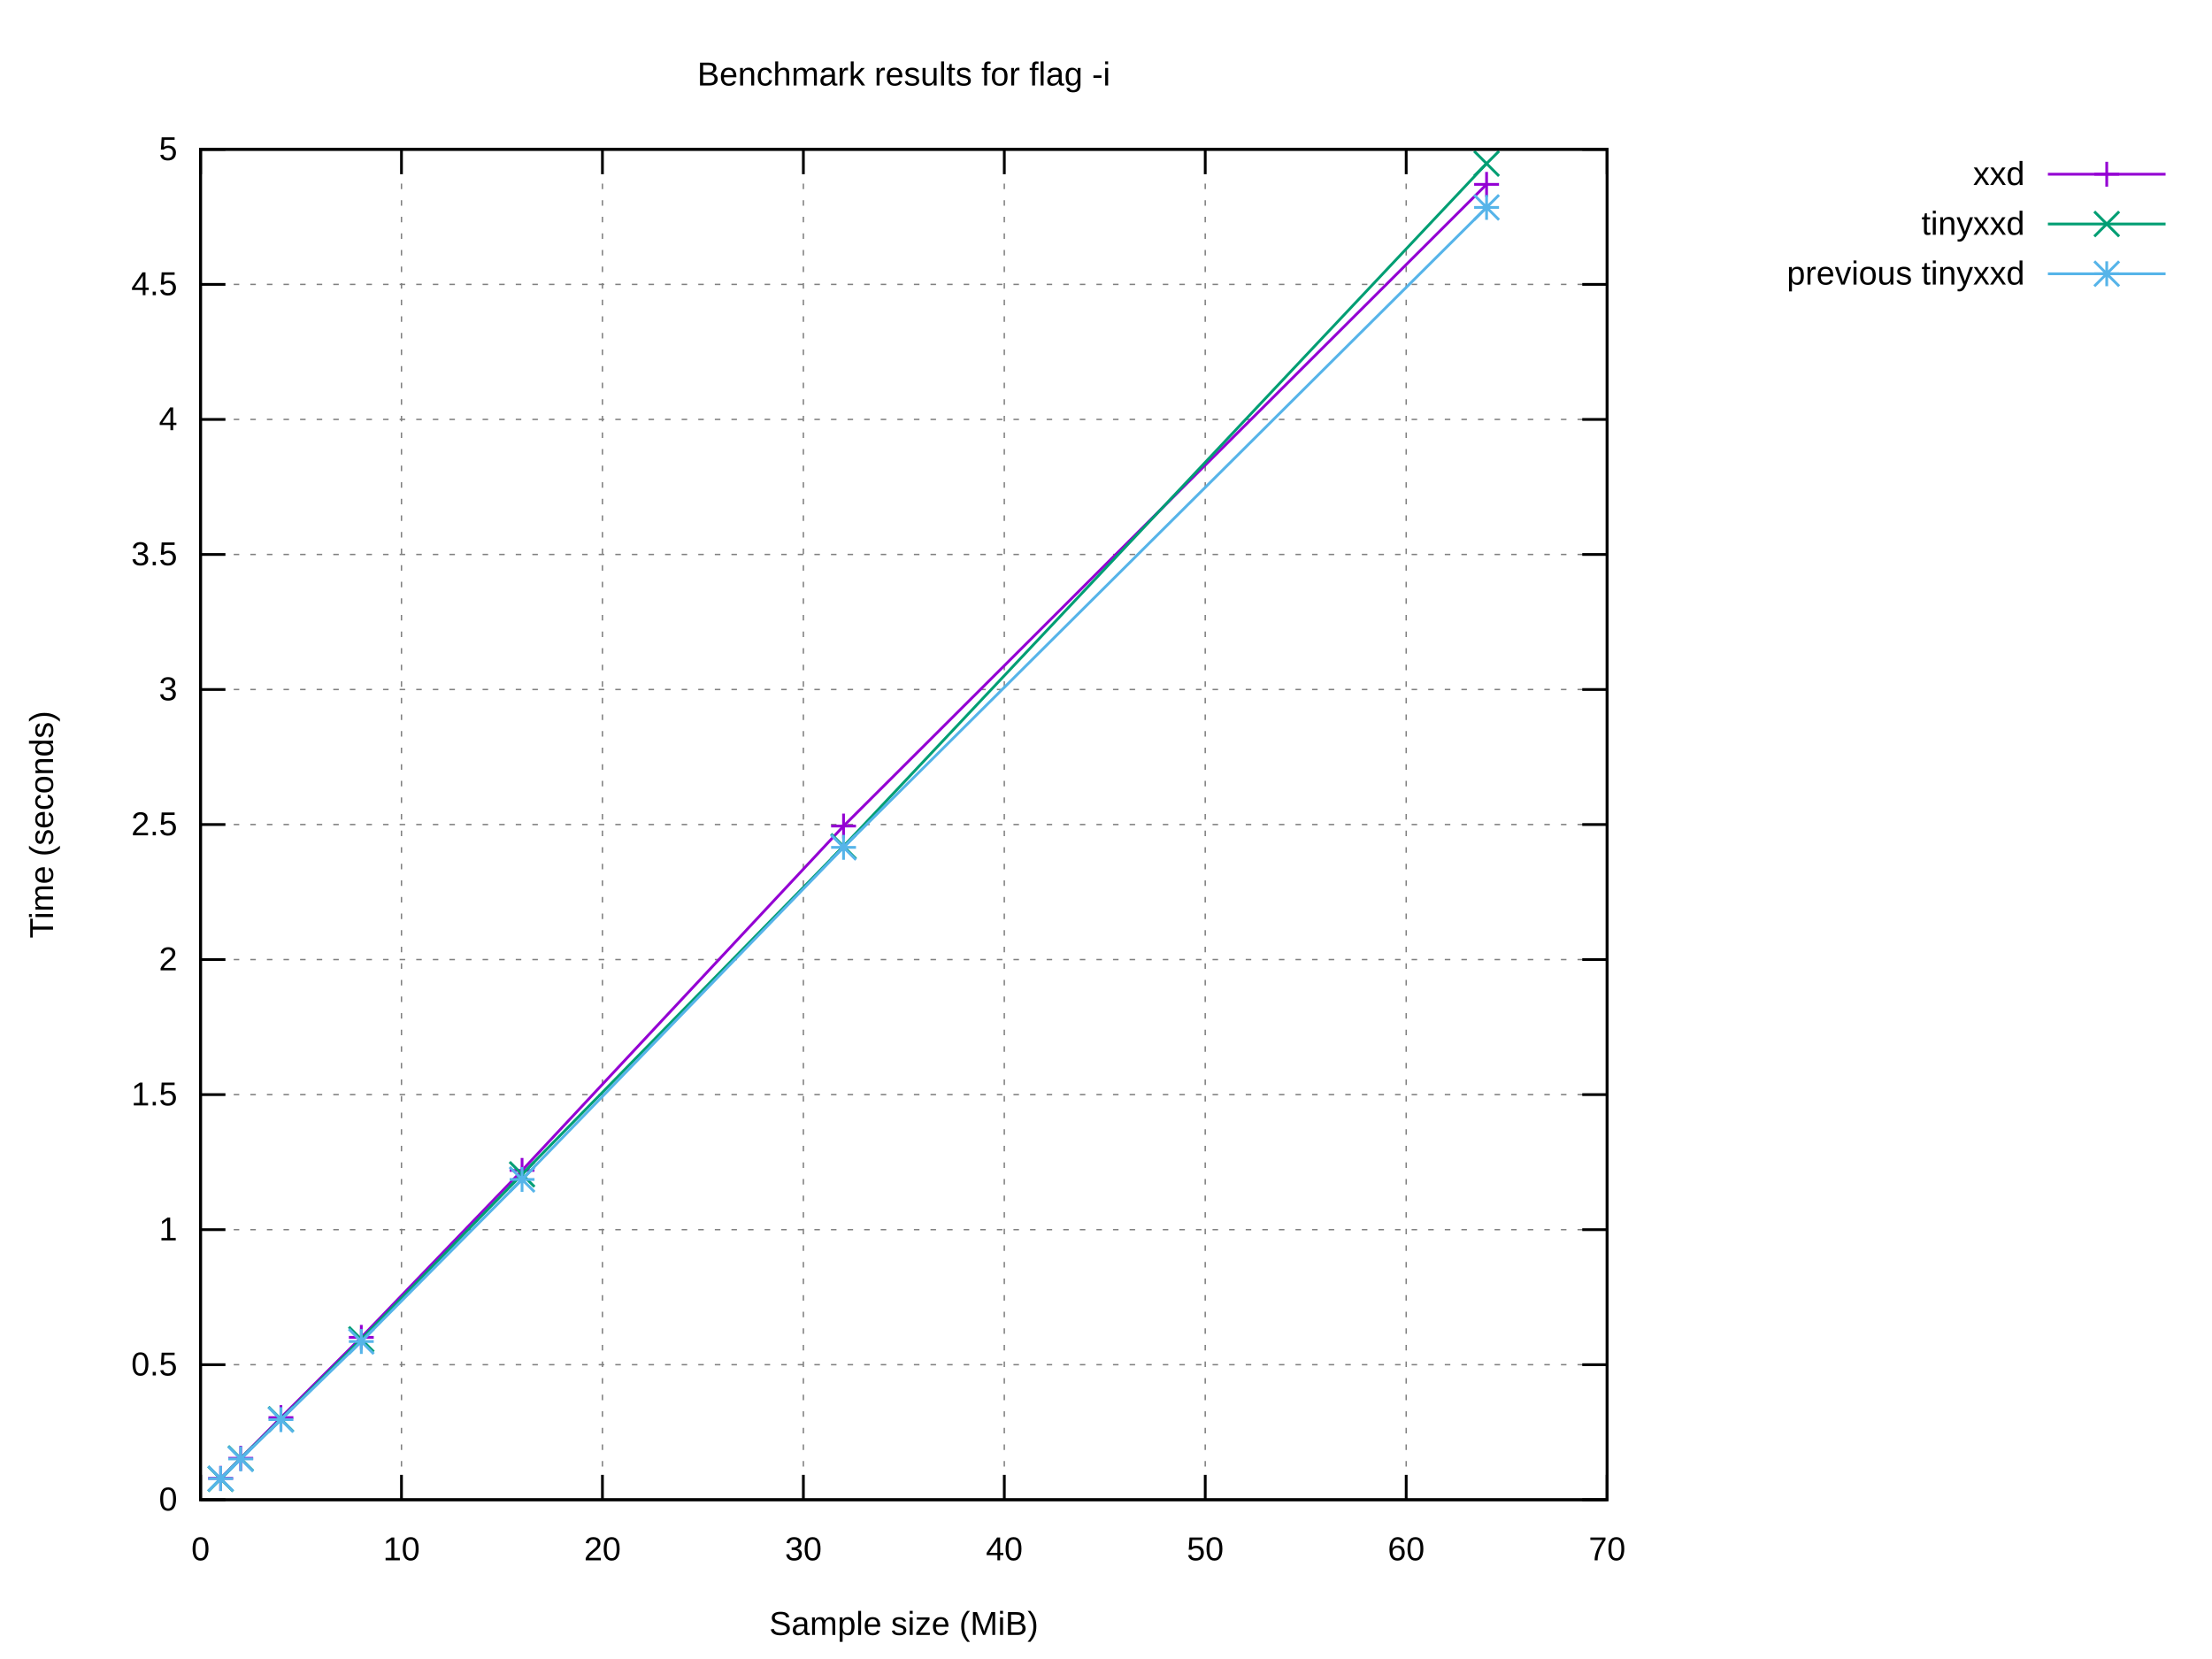
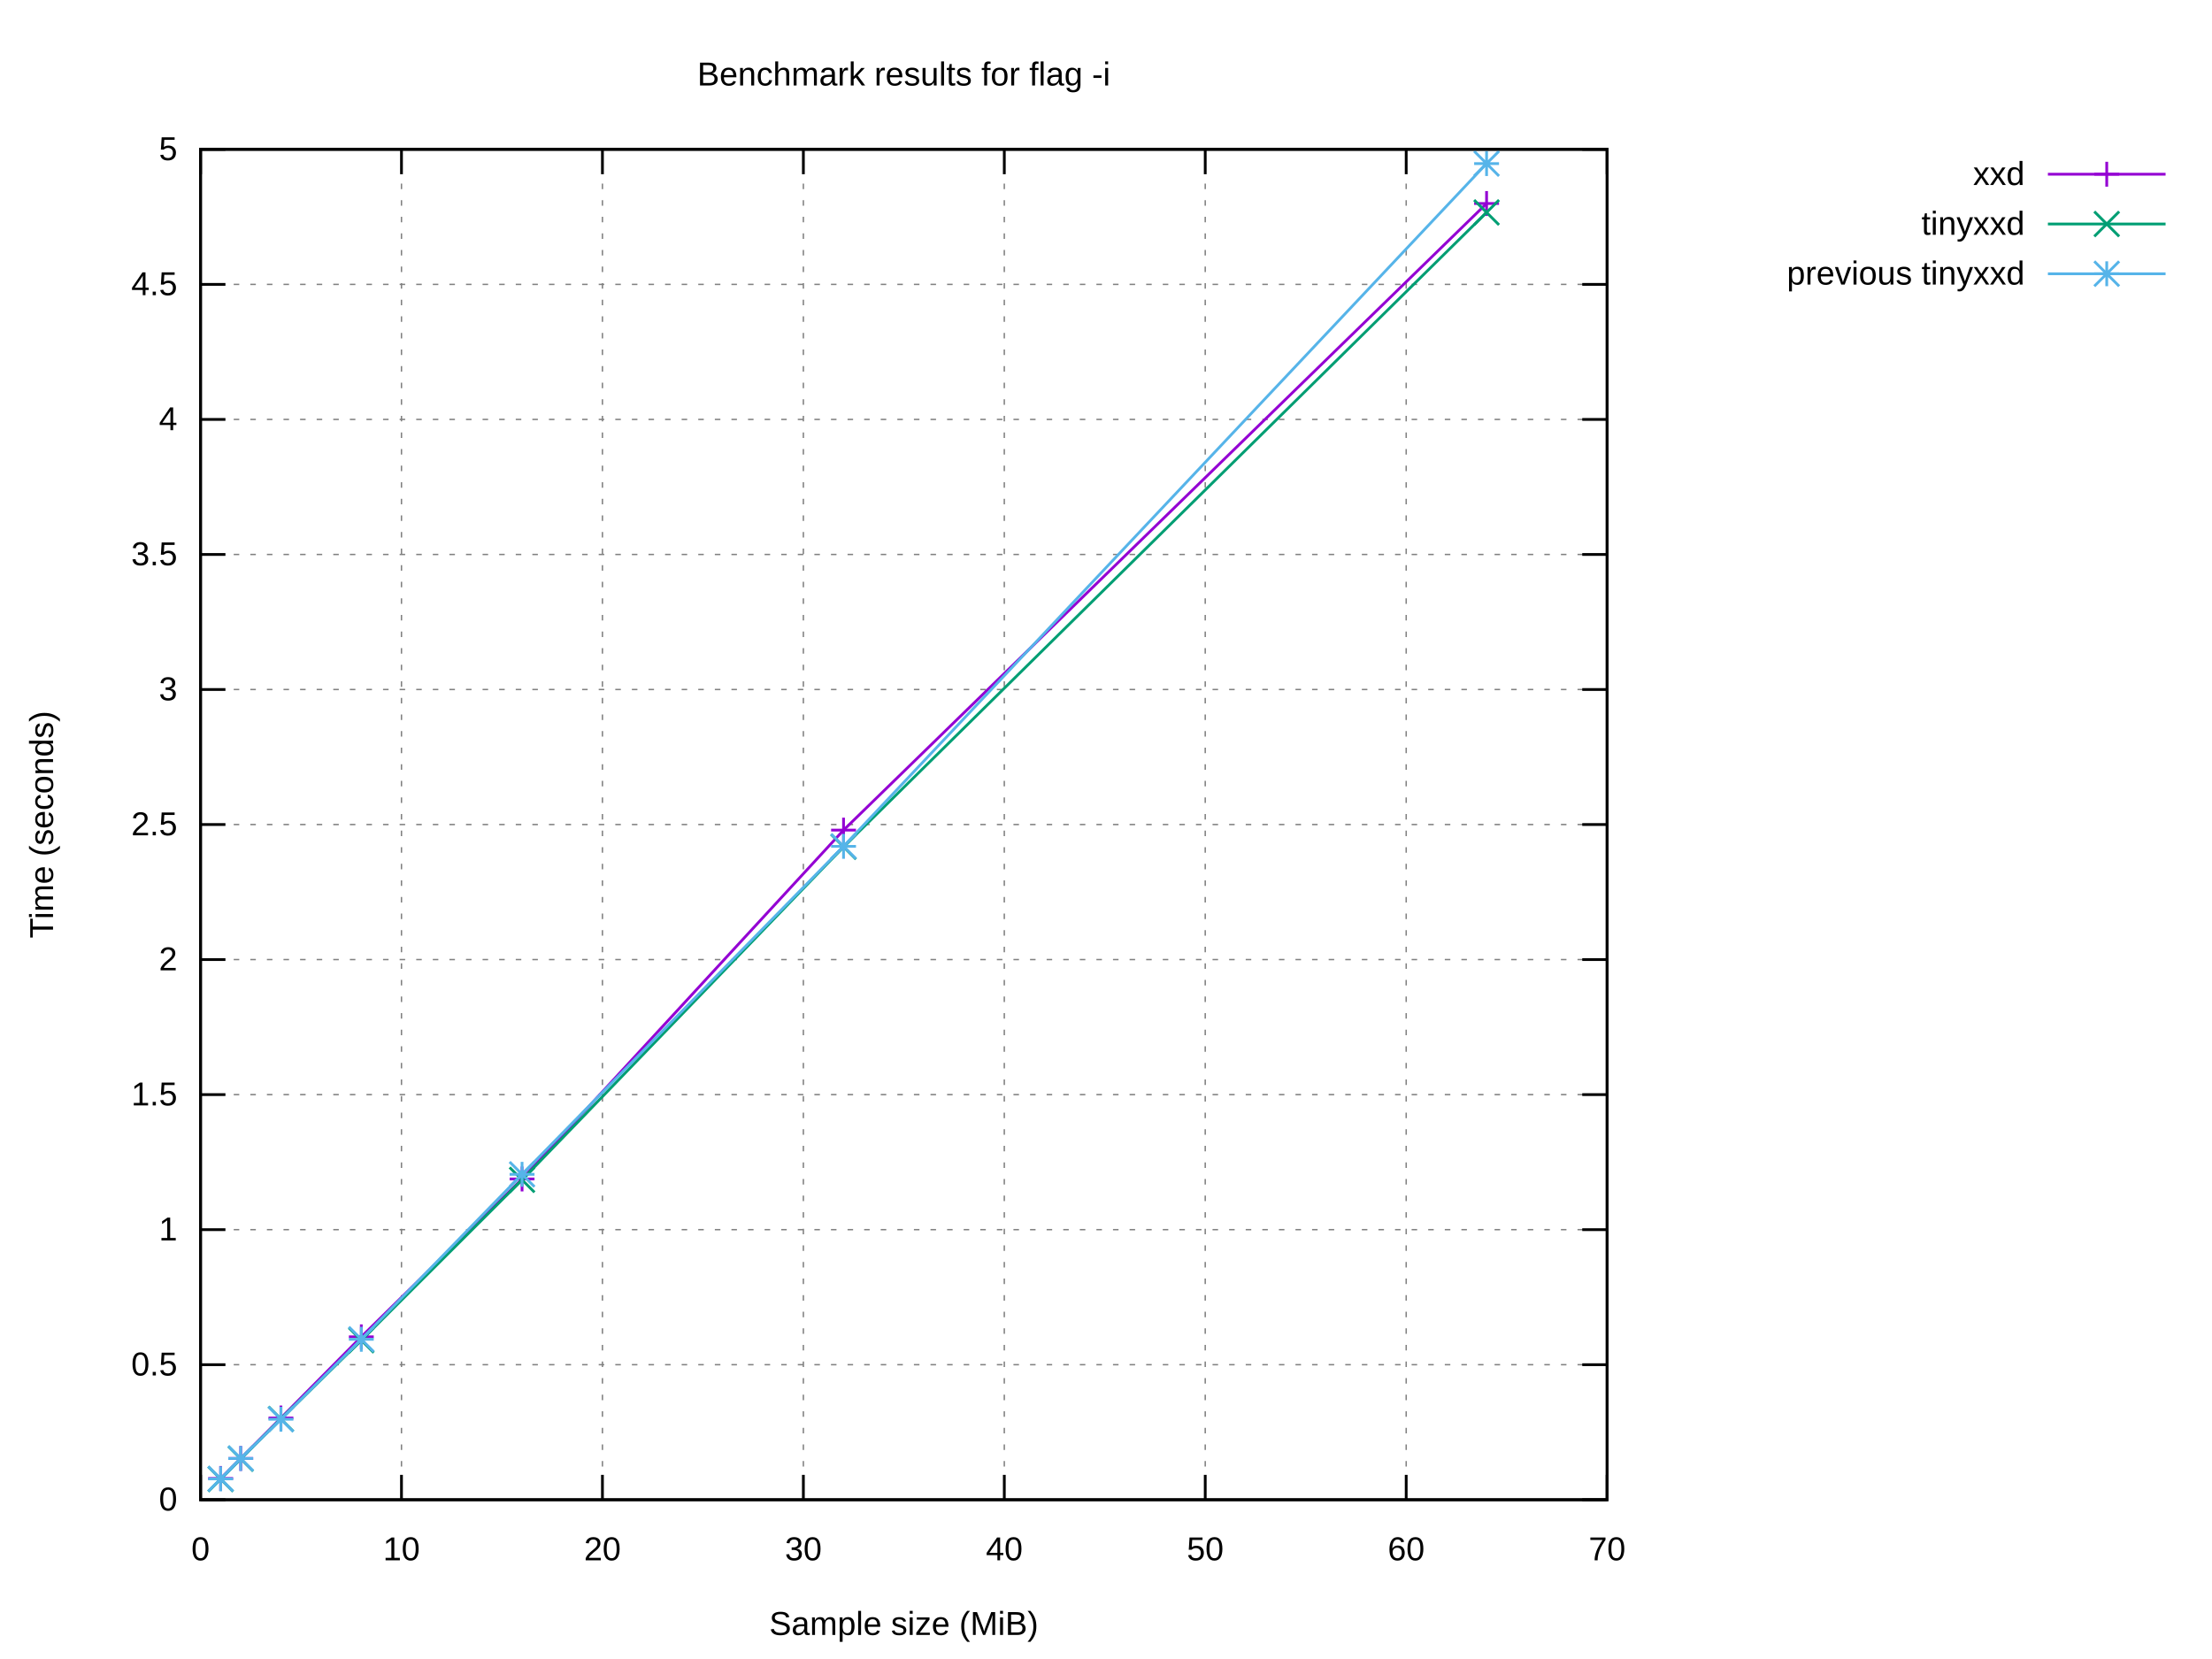
<svg xmlns="http://www.w3.org/2000/svg" xmlns:xlink="http://www.w3.org/1999/xlink" width="800" height="600" viewBox="0 0 800 600">
  <g id="gnuplot_canvas">
    <rect x="0" y="0" width="800" height="600" fill="#ffffff" />
    <defs>
      <circle id="gpDot" r="0.5" stroke-width="0.5" stroke="currentColor" />
      <path id="gpPt0" stroke-width="0.222" stroke="currentColor" d="M-1,0 h2 M0,-1 v2" />
      <path id="gpPt1" stroke-width="0.222" stroke="currentColor" d="M-1,-1 L1,1 M1,-1 L-1,1" />
      <path id="gpPt2" stroke-width="0.222" stroke="currentColor" d="M-1,0 L1,0 M0,-1 L0,1 M-1,-1 L1,1 M-1,1 L1,-1" />
      <rect id="gpPt3" stroke-width="0.222" stroke="currentColor" x="-1" y="-1" width="2" height="2" />
      <rect id="gpPt4" stroke-width="0.222" stroke="currentColor" fill="currentColor" x="-1" y="-1" width="2" height="2" />
      <circle id="gpPt5" stroke-width="0.222" stroke="currentColor" cx="0" cy="0" r="1" />
      <use xlink:href="#gpPt5" id="gpPt6" fill="currentColor" stroke="none" />
      <path id="gpPt7" stroke-width="0.222" stroke="currentColor" d="M0,-1.33 L-1.33,0.67 L1.33,0.67 z" />
      <use xlink:href="#gpPt7" id="gpPt8" fill="currentColor" stroke="none" />
      <use xlink:href="#gpPt7" id="gpPt9" stroke="currentColor" transform="rotate(180)" />
      <use xlink:href="#gpPt9" id="gpPt10" fill="currentColor" stroke="none" />
      <use xlink:href="#gpPt3" id="gpPt11" stroke="currentColor" transform="rotate(45)" />
      <use xlink:href="#gpPt11" id="gpPt12" fill="currentColor" stroke="none" />
      <path id="gpPt13" stroke-width="0.222" stroke="currentColor" d="M0,1.330 L1.265,0.411 L0.782,-1.067 L-0.782,-1.076 L-1.265,0.411 z" />
      <use xlink:href="#gpPt13" id="gpPt14" fill="currentColor" stroke="none" />
      <filter id="textbox" filterUnits="objectBoundingBox" x="0" y="0" height="1" width="1">
        <feFlood flood-color="#FFFFFF" flood-opacity="1" result="bgnd" />
        <feComposite in="SourceGraphic" in2="bgnd" operator="atop" />
      </filter>
      <filter id="greybox" filterUnits="objectBoundingBox" x="0" y="0" height="1" width="1">
        <feFlood flood-color="lightgrey" flood-opacity="1" result="grey" />
        <feComposite in="SourceGraphic" in2="grey" operator="atop" />
      </filter>
    </defs>
    <g fill="none" color="#FFFFFF" stroke="currentColor" stroke-width="1.00" stroke-linecap="butt" stroke-linejoin="miter">
</g>
    <g fill="none" color="black" stroke="currentColor" stroke-width="1.00" stroke-linecap="butt" stroke-linejoin="miter">
</g>
    <g fill="none" color="black" stroke="black" stroke-width="0.50" stroke-linecap="butt" stroke-linejoin="miter">
</g>
    <g fill="none" color="gray" stroke="currentColor" stroke-width="0.50" stroke-linecap="butt" stroke-linejoin="miter">
      <path stroke="gray" stroke-dasharray="2,4" class="gridline" d="M72.53,542.40 L581.24,542.40  " />
    </g>
    <g fill="none" color="gray" stroke="gray" stroke-width="1.00" stroke-linecap="butt" stroke-linejoin="miter">
</g>
    <g fill="none" color="black" stroke="currentColor" stroke-width="1.00" stroke-linecap="butt" stroke-linejoin="miter">
      <path stroke="black" d="M72.53,542.40 L81.53,542.40 M581.24,542.40 L572.24,542.40  " />
      <g transform="translate(64.14,546.30)" stroke="none" fill="black" font-family="Arial" font-size="12.00" text-anchor="end">
        <text>
          <tspan font-family="Arial"> 0</tspan>
        </text>
      </g>
    </g>
    <g fill="none" color="black" stroke="currentColor" stroke-width="1.00" stroke-linecap="butt" stroke-linejoin="miter">
</g>
    <g fill="none" color="black" stroke="black" stroke-width="0.50" stroke-linecap="butt" stroke-linejoin="miter">
</g>
    <g fill="none" color="gray" stroke="currentColor" stroke-width="0.50" stroke-linecap="butt" stroke-linejoin="miter">
      <path stroke="gray" stroke-dasharray="2,4" class="gridline" d="M72.53,493.56 L581.24,493.56  " />
    </g>
    <g fill="none" color="gray" stroke="gray" stroke-width="1.00" stroke-linecap="butt" stroke-linejoin="miter">
</g>
    <g fill="none" color="black" stroke="currentColor" stroke-width="1.00" stroke-linecap="butt" stroke-linejoin="miter">
      <path stroke="black" d="M72.53,493.56 L81.53,493.56 M581.24,493.56 L572.24,493.56  " />
      <g transform="translate(64.14,497.46)" stroke="none" fill="black" font-family="Arial" font-size="12.00" text-anchor="end">
        <text>
          <tspan font-family="Arial"> 0.5</tspan>
        </text>
      </g>
    </g>
    <g fill="none" color="black" stroke="currentColor" stroke-width="1.00" stroke-linecap="butt" stroke-linejoin="miter">
</g>
    <g fill="none" color="black" stroke="black" stroke-width="0.50" stroke-linecap="butt" stroke-linejoin="miter">
</g>
    <g fill="none" color="gray" stroke="currentColor" stroke-width="0.50" stroke-linecap="butt" stroke-linejoin="miter">
      <path stroke="gray" stroke-dasharray="2,4" class="gridline" d="M72.53,444.72 L581.24,444.72  " />
    </g>
    <g fill="none" color="gray" stroke="gray" stroke-width="1.00" stroke-linecap="butt" stroke-linejoin="miter">
</g>
    <g fill="none" color="black" stroke="currentColor" stroke-width="1.00" stroke-linecap="butt" stroke-linejoin="miter">
      <path stroke="black" d="M72.53,444.72 L81.53,444.72 M581.24,444.72 L572.24,444.72  " />
      <g transform="translate(64.14,448.62)" stroke="none" fill="black" font-family="Arial" font-size="12.00" text-anchor="end">
        <text>
          <tspan font-family="Arial"> 1</tspan>
        </text>
      </g>
    </g>
    <g fill="none" color="black" stroke="currentColor" stroke-width="1.00" stroke-linecap="butt" stroke-linejoin="miter">
</g>
    <g fill="none" color="black" stroke="black" stroke-width="0.50" stroke-linecap="butt" stroke-linejoin="miter">
</g>
    <g fill="none" color="gray" stroke="currentColor" stroke-width="0.50" stroke-linecap="butt" stroke-linejoin="miter">
      <path stroke="gray" stroke-dasharray="2,4" class="gridline" d="M72.53,395.88 L581.24,395.88  " />
    </g>
    <g fill="none" color="gray" stroke="gray" stroke-width="1.00" stroke-linecap="butt" stroke-linejoin="miter">
</g>
    <g fill="none" color="black" stroke="currentColor" stroke-width="1.00" stroke-linecap="butt" stroke-linejoin="miter">
      <path stroke="black" d="M72.53,395.88 L81.53,395.88 M581.24,395.88 L572.24,395.88  " />
      <g transform="translate(64.14,399.78)" stroke="none" fill="black" font-family="Arial" font-size="12.00" text-anchor="end">
        <text>
          <tspan font-family="Arial"> 1.5</tspan>
        </text>
      </g>
    </g>
    <g fill="none" color="black" stroke="currentColor" stroke-width="1.00" stroke-linecap="butt" stroke-linejoin="miter">
</g>
    <g fill="none" color="black" stroke="black" stroke-width="0.50" stroke-linecap="butt" stroke-linejoin="miter">
</g>
    <g fill="none" color="gray" stroke="currentColor" stroke-width="0.50" stroke-linecap="butt" stroke-linejoin="miter">
      <path stroke="gray" stroke-dasharray="2,4" class="gridline" d="M72.53,347.04 L581.24,347.04  " />
    </g>
    <g fill="none" color="gray" stroke="gray" stroke-width="1.00" stroke-linecap="butt" stroke-linejoin="miter">
</g>
    <g fill="none" color="black" stroke="currentColor" stroke-width="1.00" stroke-linecap="butt" stroke-linejoin="miter">
      <path stroke="black" d="M72.53,347.04 L81.53,347.04 M581.24,347.04 L572.24,347.04  " />
      <g transform="translate(64.14,350.94)" stroke="none" fill="black" font-family="Arial" font-size="12.00" text-anchor="end">
        <text>
          <tspan font-family="Arial"> 2</tspan>
        </text>
      </g>
    </g>
    <g fill="none" color="black" stroke="currentColor" stroke-width="1.00" stroke-linecap="butt" stroke-linejoin="miter">
</g>
    <g fill="none" color="black" stroke="black" stroke-width="0.50" stroke-linecap="butt" stroke-linejoin="miter">
</g>
    <g fill="none" color="gray" stroke="currentColor" stroke-width="0.50" stroke-linecap="butt" stroke-linejoin="miter">
      <path stroke="gray" stroke-dasharray="2,4" class="gridline" d="M72.53,298.20 L581.24,298.20  " />
    </g>
    <g fill="none" color="gray" stroke="gray" stroke-width="1.00" stroke-linecap="butt" stroke-linejoin="miter">
</g>
    <g fill="none" color="black" stroke="currentColor" stroke-width="1.00" stroke-linecap="butt" stroke-linejoin="miter">
      <path stroke="black" d="M72.53,298.20 L81.53,298.20 M581.24,298.20 L572.24,298.20  " />
      <g transform="translate(64.14,302.10)" stroke="none" fill="black" font-family="Arial" font-size="12.00" text-anchor="end">
        <text>
          <tspan font-family="Arial"> 2.5</tspan>
        </text>
      </g>
    </g>
    <g fill="none" color="black" stroke="currentColor" stroke-width="1.00" stroke-linecap="butt" stroke-linejoin="miter">
</g>
    <g fill="none" color="black" stroke="black" stroke-width="0.50" stroke-linecap="butt" stroke-linejoin="miter">
</g>
    <g fill="none" color="gray" stroke="currentColor" stroke-width="0.50" stroke-linecap="butt" stroke-linejoin="miter">
      <path stroke="gray" stroke-dasharray="2,4" class="gridline" d="M72.53,249.37 L581.24,249.37  " />
    </g>
    <g fill="none" color="gray" stroke="gray" stroke-width="1.00" stroke-linecap="butt" stroke-linejoin="miter">
</g>
    <g fill="none" color="black" stroke="currentColor" stroke-width="1.00" stroke-linecap="butt" stroke-linejoin="miter">
      <path stroke="black" d="M72.53,249.37 L81.53,249.37 M581.24,249.37 L572.24,249.37  " />
      <g transform="translate(64.14,253.27)" stroke="none" fill="black" font-family="Arial" font-size="12.00" text-anchor="end">
        <text>
          <tspan font-family="Arial"> 3</tspan>
        </text>
      </g>
    </g>
    <g fill="none" color="black" stroke="currentColor" stroke-width="1.00" stroke-linecap="butt" stroke-linejoin="miter">
</g>
    <g fill="none" color="black" stroke="black" stroke-width="0.50" stroke-linecap="butt" stroke-linejoin="miter">
</g>
    <g fill="none" color="gray" stroke="currentColor" stroke-width="0.50" stroke-linecap="butt" stroke-linejoin="miter">
      <path stroke="gray" stroke-dasharray="2,4" class="gridline" d="M72.53,200.53 L581.24,200.53  " />
    </g>
    <g fill="none" color="gray" stroke="gray" stroke-width="1.00" stroke-linecap="butt" stroke-linejoin="miter">
</g>
    <g fill="none" color="black" stroke="currentColor" stroke-width="1.00" stroke-linecap="butt" stroke-linejoin="miter">
      <path stroke="black" d="M72.53,200.53 L81.53,200.53 M581.24,200.53 L572.24,200.53  " />
      <g transform="translate(64.14,204.43)" stroke="none" fill="black" font-family="Arial" font-size="12.00" text-anchor="end">
        <text>
          <tspan font-family="Arial"> 3.5</tspan>
        </text>
      </g>
    </g>
    <g fill="none" color="black" stroke="currentColor" stroke-width="1.00" stroke-linecap="butt" stroke-linejoin="miter">
</g>
    <g fill="none" color="black" stroke="black" stroke-width="0.50" stroke-linecap="butt" stroke-linejoin="miter">
</g>
    <g fill="none" color="gray" stroke="currentColor" stroke-width="0.50" stroke-linecap="butt" stroke-linejoin="miter">
      <path stroke="gray" stroke-dasharray="2,4" class="gridline" d="M72.53,151.69 L581.24,151.69  " />
    </g>
    <g fill="none" color="gray" stroke="gray" stroke-width="1.00" stroke-linecap="butt" stroke-linejoin="miter">
</g>
    <g fill="none" color="black" stroke="currentColor" stroke-width="1.00" stroke-linecap="butt" stroke-linejoin="miter">
      <path stroke="black" d="M72.53,151.69 L81.53,151.69 M581.24,151.69 L572.24,151.69  " />
      <g transform="translate(64.14,155.59)" stroke="none" fill="black" font-family="Arial" font-size="12.00" text-anchor="end">
        <text>
          <tspan font-family="Arial"> 4</tspan>
        </text>
      </g>
    </g>
    <g fill="none" color="black" stroke="currentColor" stroke-width="1.00" stroke-linecap="butt" stroke-linejoin="miter">
</g>
    <g fill="none" color="black" stroke="black" stroke-width="0.50" stroke-linecap="butt" stroke-linejoin="miter">
</g>
    <g fill="none" color="gray" stroke="currentColor" stroke-width="0.50" stroke-linecap="butt" stroke-linejoin="miter">
      <path stroke="gray" stroke-dasharray="2,4" class="gridline" d="M72.53,102.85 L581.24,102.85  " />
    </g>
    <g fill="none" color="gray" stroke="gray" stroke-width="1.00" stroke-linecap="butt" stroke-linejoin="miter">
</g>
    <g fill="none" color="black" stroke="currentColor" stroke-width="1.00" stroke-linecap="butt" stroke-linejoin="miter">
      <path stroke="black" d="M72.53,102.85 L81.53,102.85 M581.24,102.85 L572.24,102.85  " />
      <g transform="translate(64.14,106.75)" stroke="none" fill="black" font-family="Arial" font-size="12.00" text-anchor="end">
        <text>
          <tspan font-family="Arial"> 4.5</tspan>
        </text>
      </g>
    </g>
    <g fill="none" color="black" stroke="currentColor" stroke-width="1.00" stroke-linecap="butt" stroke-linejoin="miter">
</g>
    <g fill="none" color="black" stroke="black" stroke-width="0.50" stroke-linecap="butt" stroke-linejoin="miter">
</g>
    <g fill="none" color="gray" stroke="currentColor" stroke-width="0.50" stroke-linecap="butt" stroke-linejoin="miter">
      <path stroke="gray" stroke-dasharray="2,4" class="gridline" d="M72.53,54.01 L581.24,54.01  " />
    </g>
    <g fill="none" color="gray" stroke="gray" stroke-width="1.00" stroke-linecap="butt" stroke-linejoin="miter">
</g>
    <g fill="none" color="black" stroke="currentColor" stroke-width="1.00" stroke-linecap="butt" stroke-linejoin="miter">
      <path stroke="black" d="M72.53,54.01 L81.53,54.01 M581.24,54.01 L572.24,54.01  " />
      <g transform="translate(64.14,57.91)" stroke="none" fill="black" font-family="Arial" font-size="12.00" text-anchor="end">
        <text>
          <tspan font-family="Arial"> 5</tspan>
        </text>
      </g>
    </g>
    <g fill="none" color="black" stroke="currentColor" stroke-width="1.00" stroke-linecap="butt" stroke-linejoin="miter">
</g>
    <g fill="none" color="black" stroke="black" stroke-width="0.50" stroke-linecap="butt" stroke-linejoin="miter">
</g>
    <g fill="none" color="gray" stroke="currentColor" stroke-width="0.50" stroke-linecap="butt" stroke-linejoin="miter">
      <path stroke="gray" stroke-dasharray="2,4" class="gridline" d="M72.53,542.40 L72.53,54.01  " />
    </g>
    <g fill="none" color="gray" stroke="gray" stroke-width="1.00" stroke-linecap="butt" stroke-linejoin="miter">
</g>
    <g fill="none" color="black" stroke="currentColor" stroke-width="1.00" stroke-linecap="butt" stroke-linejoin="miter">
      <path stroke="black" d="M72.53,542.40 L72.53,533.40 M72.53,54.01 L72.53,63.01  " />
      <g transform="translate(72.53,564.30)" stroke="none" fill="black" font-family="Arial" font-size="12.00" text-anchor="middle">
        <text>
          <tspan font-family="Arial"> 0</tspan>
        </text>
      </g>
    </g>
    <g fill="none" color="black" stroke="currentColor" stroke-width="1.00" stroke-linecap="butt" stroke-linejoin="miter">
</g>
    <g fill="none" color="black" stroke="black" stroke-width="0.50" stroke-linecap="butt" stroke-linejoin="miter">
</g>
    <g fill="none" color="gray" stroke="currentColor" stroke-width="0.50" stroke-linecap="butt" stroke-linejoin="miter">
      <path stroke="gray" stroke-dasharray="2,4" class="gridline" d="M145.20,542.40 L145.20,54.01  " />
    </g>
    <g fill="none" color="gray" stroke="gray" stroke-width="1.00" stroke-linecap="butt" stroke-linejoin="miter">
</g>
    <g fill="none" color="black" stroke="currentColor" stroke-width="1.00" stroke-linecap="butt" stroke-linejoin="miter">
      <path stroke="black" d="M145.20,542.40 L145.20,533.40 M145.20,54.01 L145.20,63.01  " />
      <g transform="translate(145.20,564.30)" stroke="none" fill="black" font-family="Arial" font-size="12.00" text-anchor="middle">
        <text>
          <tspan font-family="Arial"> 10</tspan>
        </text>
      </g>
    </g>
    <g fill="none" color="black" stroke="currentColor" stroke-width="1.00" stroke-linecap="butt" stroke-linejoin="miter">
</g>
    <g fill="none" color="black" stroke="black" stroke-width="0.50" stroke-linecap="butt" stroke-linejoin="miter">
</g>
    <g fill="none" color="gray" stroke="currentColor" stroke-width="0.50" stroke-linecap="butt" stroke-linejoin="miter">
      <path stroke="gray" stroke-dasharray="2,4" class="gridline" d="M217.88,542.40 L217.88,54.01  " />
    </g>
    <g fill="none" color="gray" stroke="gray" stroke-width="1.00" stroke-linecap="butt" stroke-linejoin="miter">
</g>
    <g fill="none" color="black" stroke="currentColor" stroke-width="1.00" stroke-linecap="butt" stroke-linejoin="miter">
      <path stroke="black" d="M217.88,542.40 L217.88,533.40 M217.88,54.01 L217.88,63.01  " />
      <g transform="translate(217.88,564.30)" stroke="none" fill="black" font-family="Arial" font-size="12.00" text-anchor="middle">
        <text>
          <tspan font-family="Arial"> 20</tspan>
        </text>
      </g>
    </g>
    <g fill="none" color="black" stroke="currentColor" stroke-width="1.00" stroke-linecap="butt" stroke-linejoin="miter">
</g>
    <g fill="none" color="black" stroke="black" stroke-width="0.50" stroke-linecap="butt" stroke-linejoin="miter">
</g>
    <g fill="none" color="gray" stroke="currentColor" stroke-width="0.50" stroke-linecap="butt" stroke-linejoin="miter">
      <path stroke="gray" stroke-dasharray="2,4" class="gridline" d="M290.55,542.40 L290.55,54.01  " />
    </g>
    <g fill="none" color="gray" stroke="gray" stroke-width="1.00" stroke-linecap="butt" stroke-linejoin="miter">
</g>
    <g fill="none" color="black" stroke="currentColor" stroke-width="1.00" stroke-linecap="butt" stroke-linejoin="miter">
      <path stroke="black" d="M290.55,542.40 L290.55,533.40 M290.55,54.01 L290.55,63.01  " />
      <g transform="translate(290.55,564.30)" stroke="none" fill="black" font-family="Arial" font-size="12.00" text-anchor="middle">
        <text>
          <tspan font-family="Arial"> 30</tspan>
        </text>
      </g>
    </g>
    <g fill="none" color="black" stroke="currentColor" stroke-width="1.00" stroke-linecap="butt" stroke-linejoin="miter">
</g>
    <g fill="none" color="black" stroke="black" stroke-width="0.50" stroke-linecap="butt" stroke-linejoin="miter">
</g>
    <g fill="none" color="gray" stroke="currentColor" stroke-width="0.50" stroke-linecap="butt" stroke-linejoin="miter">
      <path stroke="gray" stroke-dasharray="2,4" class="gridline" d="M363.22,542.40 L363.22,54.01  " />
    </g>
    <g fill="none" color="gray" stroke="gray" stroke-width="1.00" stroke-linecap="butt" stroke-linejoin="miter">
</g>
    <g fill="none" color="black" stroke="currentColor" stroke-width="1.00" stroke-linecap="butt" stroke-linejoin="miter">
      <path stroke="black" d="M363.22,542.40 L363.22,533.40 M363.22,54.01 L363.22,63.01  " />
      <g transform="translate(363.22,564.30)" stroke="none" fill="black" font-family="Arial" font-size="12.00" text-anchor="middle">
        <text>
          <tspan font-family="Arial"> 40</tspan>
        </text>
      </g>
    </g>
    <g fill="none" color="black" stroke="currentColor" stroke-width="1.00" stroke-linecap="butt" stroke-linejoin="miter">
</g>
    <g fill="none" color="black" stroke="black" stroke-width="0.50" stroke-linecap="butt" stroke-linejoin="miter">
</g>
    <g fill="none" color="gray" stroke="currentColor" stroke-width="0.50" stroke-linecap="butt" stroke-linejoin="miter">
      <path stroke="gray" stroke-dasharray="2,4" class="gridline" d="M435.89,542.40 L435.89,54.01  " />
    </g>
    <g fill="none" color="gray" stroke="gray" stroke-width="1.00" stroke-linecap="butt" stroke-linejoin="miter">
</g>
    <g fill="none" color="black" stroke="currentColor" stroke-width="1.00" stroke-linecap="butt" stroke-linejoin="miter">
      <path stroke="black" d="M435.89,542.40 L435.89,533.40 M435.89,54.01 L435.89,63.01  " />
      <g transform="translate(435.89,564.30)" stroke="none" fill="black" font-family="Arial" font-size="12.00" text-anchor="middle">
        <text>
          <tspan font-family="Arial"> 50</tspan>
        </text>
      </g>
    </g>
    <g fill="none" color="black" stroke="currentColor" stroke-width="1.00" stroke-linecap="butt" stroke-linejoin="miter">
</g>
    <g fill="none" color="black" stroke="black" stroke-width="0.50" stroke-linecap="butt" stroke-linejoin="miter">
</g>
    <g fill="none" color="gray" stroke="currentColor" stroke-width="0.50" stroke-linecap="butt" stroke-linejoin="miter">
      <path stroke="gray" stroke-dasharray="2,4" class="gridline" d="M508.57,542.40 L508.57,54.01  " />
    </g>
    <g fill="none" color="gray" stroke="gray" stroke-width="1.00" stroke-linecap="butt" stroke-linejoin="miter">
</g>
    <g fill="none" color="black" stroke="currentColor" stroke-width="1.00" stroke-linecap="butt" stroke-linejoin="miter">
      <path stroke="black" d="M508.57,542.40 L508.57,533.40 M508.57,54.01 L508.57,63.01  " />
      <g transform="translate(508.57,564.30)" stroke="none" fill="black" font-family="Arial" font-size="12.00" text-anchor="middle">
        <text>
          <tspan font-family="Arial"> 60</tspan>
        </text>
      </g>
    </g>
    <g fill="none" color="black" stroke="currentColor" stroke-width="1.00" stroke-linecap="butt" stroke-linejoin="miter">
</g>
    <g fill="none" color="black" stroke="black" stroke-width="0.50" stroke-linecap="butt" stroke-linejoin="miter">
</g>
    <g fill="none" color="gray" stroke="currentColor" stroke-width="0.50" stroke-linecap="butt" stroke-linejoin="miter">
      <path stroke="gray" stroke-dasharray="2,4" class="gridline" d="M581.24,542.40 L581.24,54.01  " />
    </g>
    <g fill="none" color="gray" stroke="gray" stroke-width="1.00" stroke-linecap="butt" stroke-linejoin="miter">
</g>
    <g fill="none" color="black" stroke="currentColor" stroke-width="1.00" stroke-linecap="butt" stroke-linejoin="miter">
      <path stroke="black" d="M581.24,542.40 L581.24,533.40 M581.24,54.01 L581.24,63.01  " />
      <g transform="translate(581.24,564.30)" stroke="none" fill="black" font-family="Arial" font-size="12.00" text-anchor="middle">
        <text>
          <tspan font-family="Arial"> 70</tspan>
        </text>
      </g>
    </g>
    <g fill="none" color="black" stroke="currentColor" stroke-width="1.00" stroke-linecap="butt" stroke-linejoin="miter">
</g>
    <g fill="none" color="black" stroke="currentColor" stroke-width="1.00" stroke-linecap="butt" stroke-linejoin="miter">
      <path stroke="black" d="M72.53,54.01 L72.53,542.40 L581.24,542.40 L581.24,54.01 L72.53,54.01 Z  " />
    </g>
    <g fill="none" color="black" stroke="currentColor" stroke-width="1.00" stroke-linecap="butt" stroke-linejoin="miter">
</g>
    <g id="gnuplot_plot_1">
      <g fill="none" color="black" stroke="currentColor" stroke-width="1.00" stroke-linecap="butt" stroke-linejoin="miter">
        <g transform="translate(732.26,66.91)" stroke="none" fill="black" font-family="Arial" font-size="12.00" text-anchor="end">
          <text>
            <tspan font-family="Arial">xxd</tspan>
          </text>
        </g>
      </g>
      <g fill="none" color="black" stroke="currentColor" stroke-width="1.00" stroke-linecap="butt" stroke-linejoin="miter">
-         <path stroke="rgb(148,   0, 211)" d="M740.65,63.01 L783.21,63.01 M537.64,66.68 L305.08,298.75 L188.81,423.29 L130.67,483.67 L101.60,512.69 L87.06,527.41   L79.80,534.66  " />
-         <use xlink:href="#gpPt0" transform="translate(537.64,66.68) scale(4.50)" color="rgb(148,   0, 211)" />
-         <use xlink:href="#gpPt0" transform="translate(305.08,298.75) scale(4.50)" color="rgb(148,   0, 211)" />
-         <use xlink:href="#gpPt0" transform="translate(188.81,423.29) scale(4.50)" color="rgb(148,   0, 211)" />
-         <use xlink:href="#gpPt0" transform="translate(130.67,483.67) scale(4.50)" color="rgb(148,   0, 211)" />
-         <use xlink:href="#gpPt0" transform="translate(101.60,512.69) scale(4.50)" color="rgb(148,   0, 211)" />
-         <use xlink:href="#gpPt0" transform="translate(87.06,527.41) scale(4.50)" color="rgb(148,   0, 211)" />
-         <use xlink:href="#gpPt0" transform="translate(79.80,534.66) scale(4.50)" color="rgb(148,   0, 211)" />
+         <path stroke="rgb(148,   0, 211)" d="M740.65,63.01 L783.21,63.01 M537.64,73.60 L305.08,300.22 L188.81,426.39 L130.67,483.48 L101.60,512.84 L87.06,527.47   L79.80,534.71  " />
+         <use xlink:href="#gpPt0" transform="translate(537.64,73.60) scale(4.50)" color="rgb(148,   0, 211)" />
+         <use xlink:href="#gpPt0" transform="translate(305.08,300.22) scale(4.50)" color="rgb(148,   0, 211)" />
+         <use xlink:href="#gpPt0" transform="translate(188.81,426.39) scale(4.50)" color="rgb(148,   0, 211)" />
+         <use xlink:href="#gpPt0" transform="translate(130.67,483.48) scale(4.50)" color="rgb(148,   0, 211)" />
+         <use xlink:href="#gpPt0" transform="translate(101.60,512.84) scale(4.50)" color="rgb(148,   0, 211)" />
+         <use xlink:href="#gpPt0" transform="translate(87.06,527.47) scale(4.50)" color="rgb(148,   0, 211)" />
+         <use xlink:href="#gpPt0" transform="translate(79.80,534.71) scale(4.50)" color="rgb(148,   0, 211)" />
        <use xlink:href="#gpPt0" transform="translate(761.93,63.01) scale(4.50)" color="rgb(148,   0, 211)" />
      </g>
    </g>
    <g id="gnuplot_plot_2">
      <g fill="none" color="black" stroke="currentColor" stroke-width="1.00" stroke-linecap="butt" stroke-linejoin="miter">
        <g transform="translate(732.26,84.91)" stroke="none" fill="black" font-family="Arial" font-size="12.00" text-anchor="end">
          <text>
            <tspan font-family="Arial">tinyxxd</tspan>
          </text>
        </g>
      </g>
      <g fill="none" color="black" stroke="currentColor" stroke-width="1.00" stroke-linecap="butt" stroke-linejoin="miter">
-         <path stroke="rgb(  0, 158, 115)" d="M740.65,81.01 L783.21,81.01 M537.64,59.16 L305.08,306.09 L188.81,424.71 L130.67,484.38 L101.60,513.29 L87.06,527.48   L79.80,534.85  " />
-         <use xlink:href="#gpPt1" transform="translate(537.64,59.16) scale(4.50)" color="rgb(  0, 158, 115)" />
-         <use xlink:href="#gpPt1" transform="translate(305.08,306.09) scale(4.50)" color="rgb(  0, 158, 115)" />
-         <use xlink:href="#gpPt1" transform="translate(188.81,424.71) scale(4.50)" color="rgb(  0, 158, 115)" />
-         <use xlink:href="#gpPt1" transform="translate(130.67,484.38) scale(4.50)" color="rgb(  0, 158, 115)" />
-         <use xlink:href="#gpPt1" transform="translate(101.60,513.29) scale(4.50)" color="rgb(  0, 158, 115)" />
-         <use xlink:href="#gpPt1" transform="translate(87.06,527.48) scale(4.50)" color="rgb(  0, 158, 115)" />
-         <use xlink:href="#gpPt1" transform="translate(79.80,534.85) scale(4.50)" color="rgb(  0, 158, 115)" />
+         <path stroke="rgb(  0, 158, 115)" d="M740.65,81.01 L783.21,81.01 M537.64,76.83 L305.08,306.27 L188.81,426.71 L130.67,484.72 L101.60,513.20 L87.06,527.58   L79.80,534.93  " />
+         <use xlink:href="#gpPt1" transform="translate(537.64,76.83) scale(4.50)" color="rgb(  0, 158, 115)" />
+         <use xlink:href="#gpPt1" transform="translate(305.08,306.27) scale(4.50)" color="rgb(  0, 158, 115)" />
+         <use xlink:href="#gpPt1" transform="translate(188.81,426.71) scale(4.50)" color="rgb(  0, 158, 115)" />
+         <use xlink:href="#gpPt1" transform="translate(130.67,484.72) scale(4.50)" color="rgb(  0, 158, 115)" />
+         <use xlink:href="#gpPt1" transform="translate(101.60,513.20) scale(4.50)" color="rgb(  0, 158, 115)" />
+         <use xlink:href="#gpPt1" transform="translate(87.06,527.58) scale(4.50)" color="rgb(  0, 158, 115)" />
+         <use xlink:href="#gpPt1" transform="translate(79.80,534.93) scale(4.50)" color="rgb(  0, 158, 115)" />
        <use xlink:href="#gpPt1" transform="translate(761.93,81.01) scale(4.50)" color="rgb(  0, 158, 115)" />
      </g>
    </g>
    <g id="gnuplot_plot_3">
      <g fill="none" color="black" stroke="currentColor" stroke-width="1.00" stroke-linecap="butt" stroke-linejoin="miter">
        <g transform="translate(732.26,102.91)" stroke="none" fill="black" font-family="Arial" font-size="12.00" text-anchor="end">
          <text>
            <tspan font-family="Arial">previous tinyxxd</tspan>
          </text>
        </g>
      </g>
      <g fill="none" color="black" stroke="currentColor" stroke-width="1.00" stroke-linecap="butt" stroke-linejoin="miter">
-         <path stroke="rgb( 86, 180, 233)" d="M740.65,99.01 L783.21,99.01 M537.64,75.01 L305.08,306.46 L188.81,426.57 L130.67,485.17 L101.60,513.43 L87.06,527.64   L79.80,534.77  " />
-         <use xlink:href="#gpPt2" transform="translate(537.64,75.01) scale(4.50)" color="rgb( 86, 180, 233)" />
-         <use xlink:href="#gpPt2" transform="translate(305.08,306.46) scale(4.50)" color="rgb( 86, 180, 233)" />
-         <use xlink:href="#gpPt2" transform="translate(188.81,426.57) scale(4.50)" color="rgb( 86, 180, 233)" />
-         <use xlink:href="#gpPt2" transform="translate(130.67,485.17) scale(4.50)" color="rgb( 86, 180, 233)" />
-         <use xlink:href="#gpPt2" transform="translate(101.60,513.43) scale(4.50)" color="rgb( 86, 180, 233)" />
-         <use xlink:href="#gpPt2" transform="translate(87.06,527.64) scale(4.50)" color="rgb( 86, 180, 233)" />
-         <use xlink:href="#gpPt2" transform="translate(79.80,534.77) scale(4.50)" color="rgb( 86, 180, 233)" />
+         <path stroke="rgb( 86, 180, 233)" d="M740.65,99.01 L783.21,99.01 M537.64,59.16 L305.08,306.09 L188.81,424.71 L130.67,484.38 L101.60,513.29 L87.06,527.48   L79.80,534.85  " />
+         <use xlink:href="#gpPt2" transform="translate(537.64,59.16) scale(4.50)" color="rgb( 86, 180, 233)" />
+         <use xlink:href="#gpPt2" transform="translate(305.08,306.09) scale(4.50)" color="rgb( 86, 180, 233)" />
+         <use xlink:href="#gpPt2" transform="translate(188.81,424.71) scale(4.50)" color="rgb( 86, 180, 233)" />
+         <use xlink:href="#gpPt2" transform="translate(130.67,484.38) scale(4.50)" color="rgb( 86, 180, 233)" />
+         <use xlink:href="#gpPt2" transform="translate(101.60,513.29) scale(4.50)" color="rgb( 86, 180, 233)" />
+         <use xlink:href="#gpPt2" transform="translate(87.06,527.48) scale(4.50)" color="rgb( 86, 180, 233)" />
+         <use xlink:href="#gpPt2" transform="translate(79.80,534.85) scale(4.50)" color="rgb( 86, 180, 233)" />
        <use xlink:href="#gpPt2" transform="translate(761.93,99.01) scale(4.50)" color="rgb( 86, 180, 233)" />
      </g>
    </g>
    <g fill="none" color="#FFFFFF" stroke="rgb( 86, 180, 233)" stroke-width="2.00" stroke-linecap="butt" stroke-linejoin="miter">
</g>
    <g fill="none" color="black" stroke="currentColor" stroke-width="2.00" stroke-linecap="butt" stroke-linejoin="miter">
</g>
    <g fill="none" color="black" stroke="black" stroke-width="1.00" stroke-linecap="butt" stroke-linejoin="miter">
</g>
    <g fill="none" color="black" stroke="currentColor" stroke-width="1.00" stroke-linecap="butt" stroke-linejoin="miter">
      <path stroke="black" d="M72.53,54.01 L72.53,542.40 L581.24,542.40 L581.24,54.01 L72.53,54.01 Z  " />
      <g transform="translate(19.18,298.21) rotate(270.00)" stroke="none" fill="black" font-family="Arial" font-size="12.00" text-anchor="middle">
        <text>
          <tspan font-family="Arial">Time (seconds)</tspan>
        </text>
      </g>
    </g>
    <g fill="none" color="black" stroke="currentColor" stroke-width="1.00" stroke-linecap="butt" stroke-linejoin="miter">
      <g transform="translate(326.88,591.30)" stroke="none" fill="black" font-family="Arial" font-size="12.00" text-anchor="middle">
        <text>
          <tspan font-family="Arial">Sample size (MiB)</tspan>
        </text>
      </g>
    </g>
    <g fill="none" color="black" stroke="currentColor" stroke-width="1.00" stroke-linecap="butt" stroke-linejoin="miter">
</g>
    <g fill="none" color="black" stroke="currentColor" stroke-width="1.00" stroke-linecap="butt" stroke-linejoin="miter">
      <g transform="translate(326.88,30.91)" stroke="none" fill="black" font-family="Arial" font-size="12.00" text-anchor="middle">
        <text>
          <tspan font-family="Arial">Benchmark results for flag -i</tspan>
        </text>
      </g>
    </g>
    <g fill="none" color="black" stroke="currentColor" stroke-width="1.00" stroke-linecap="butt" stroke-linejoin="miter">
</g>
  </g>
</svg>
